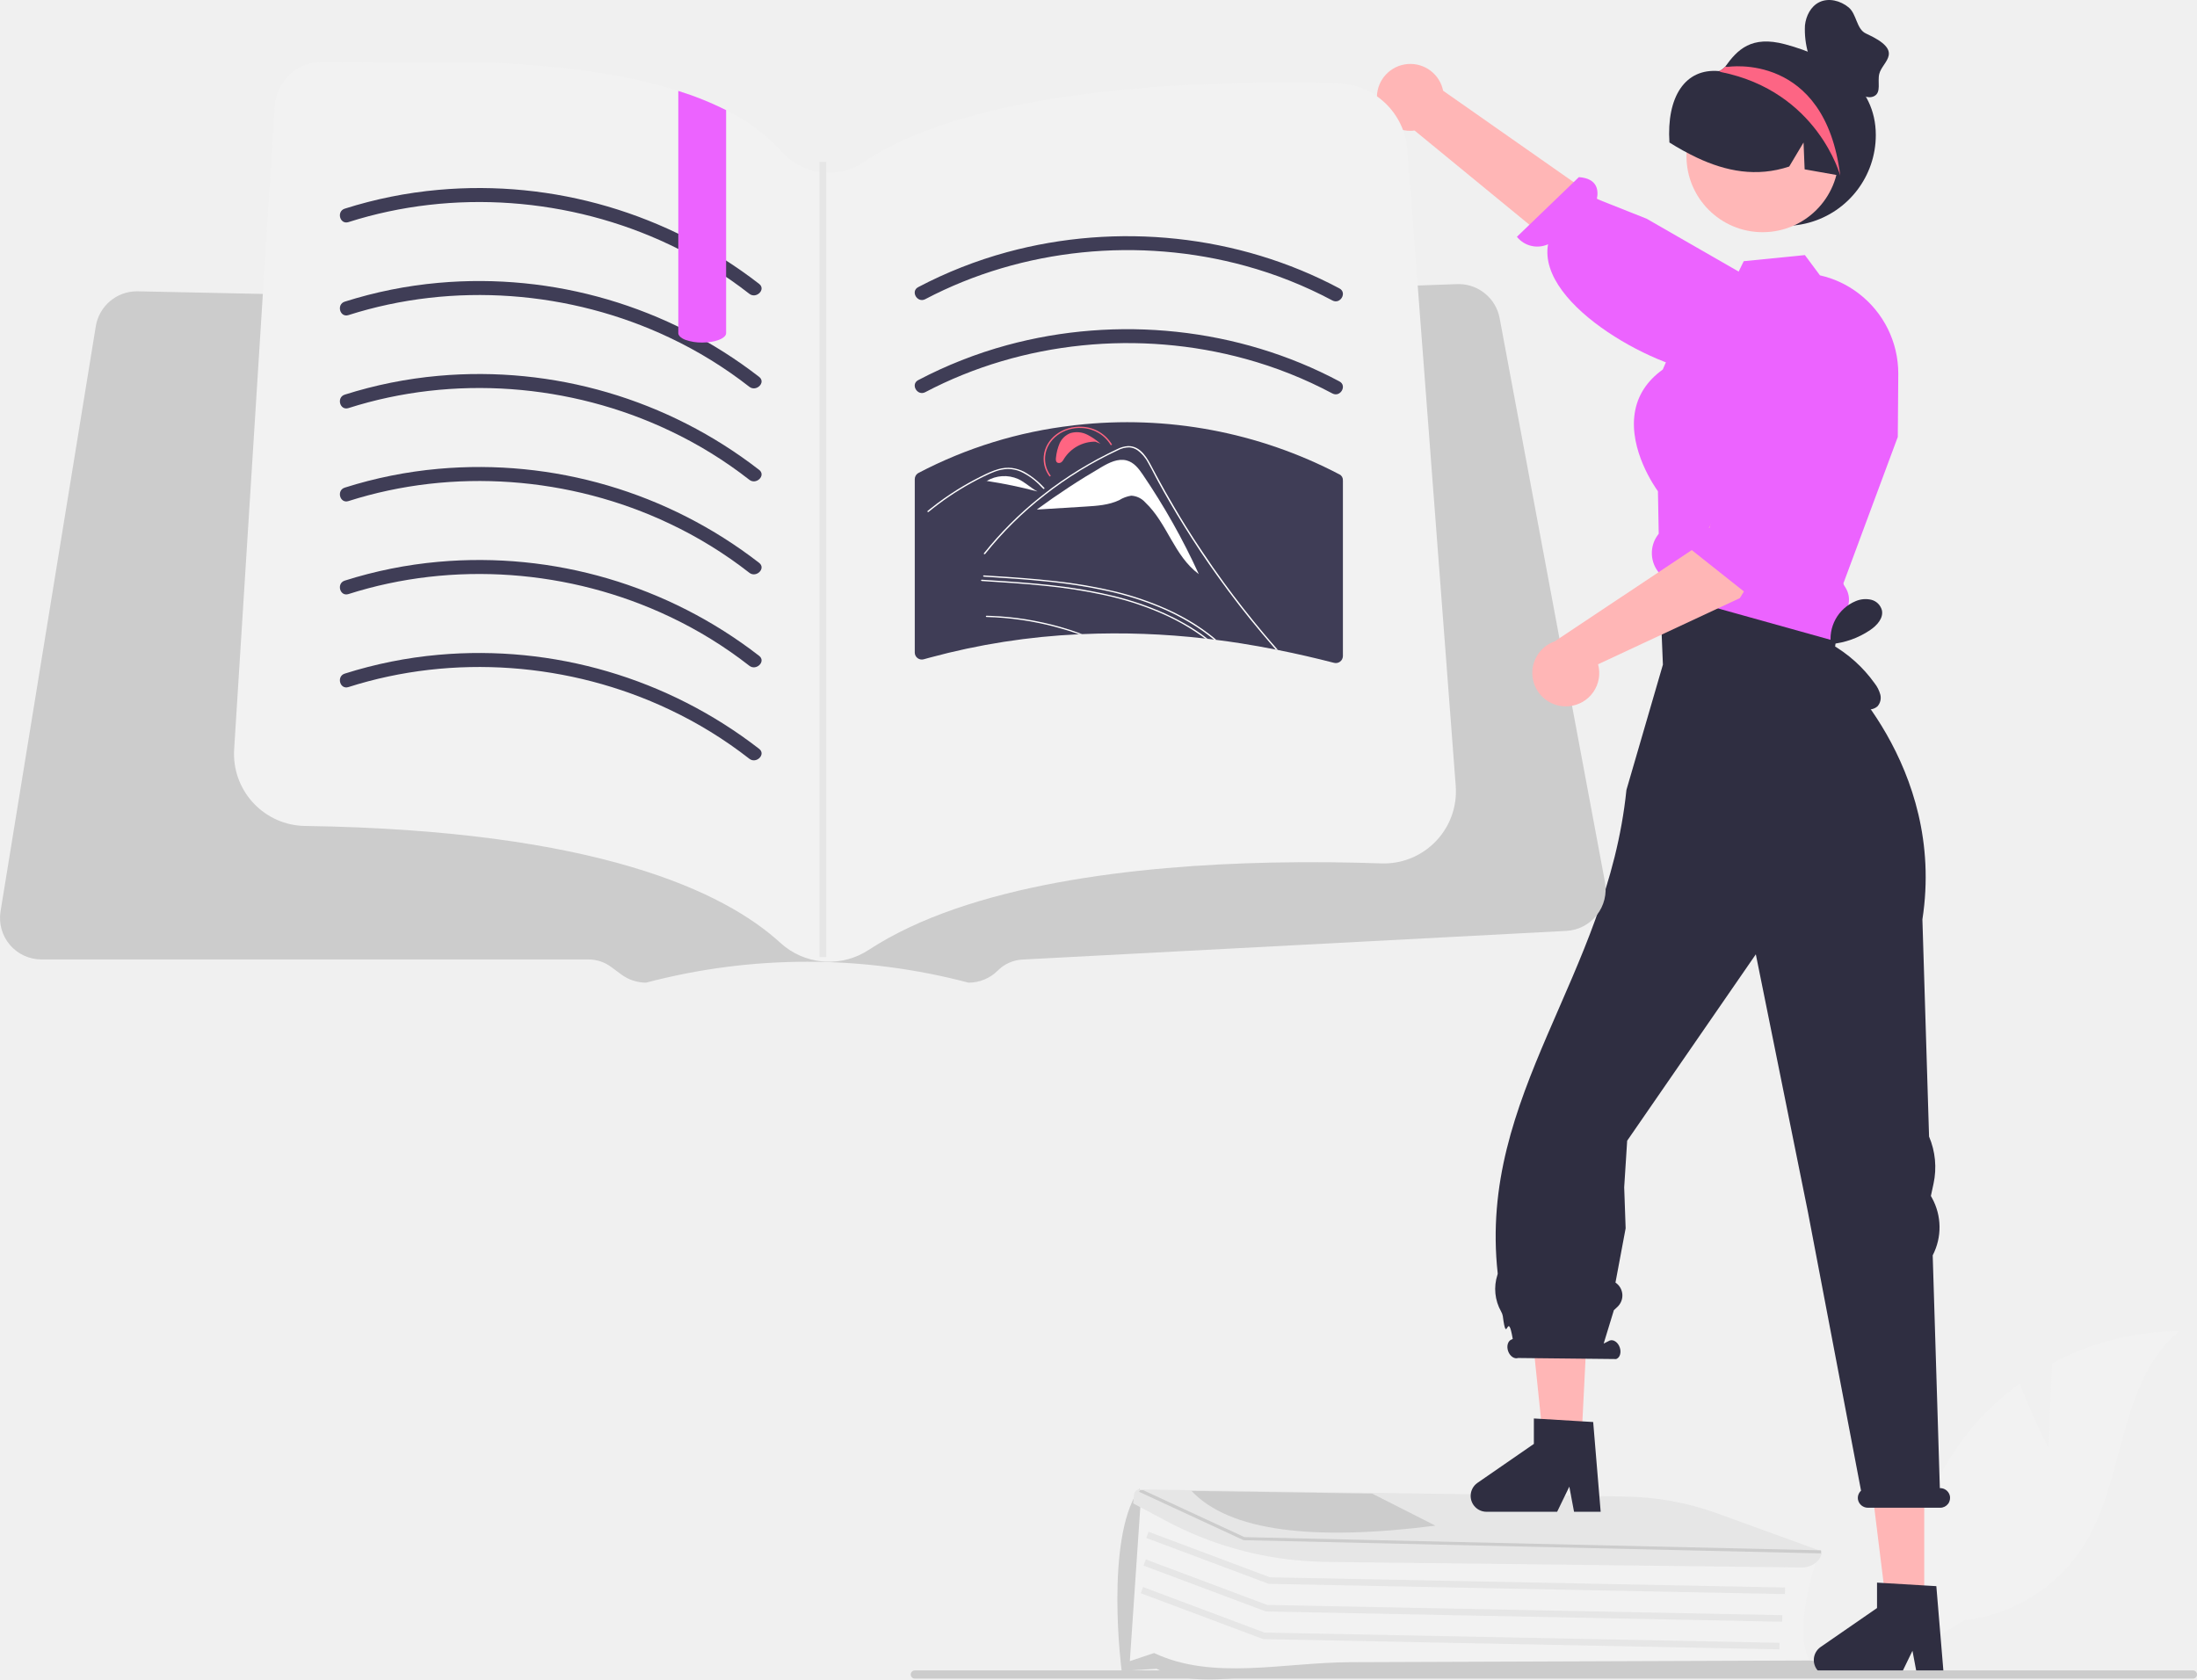
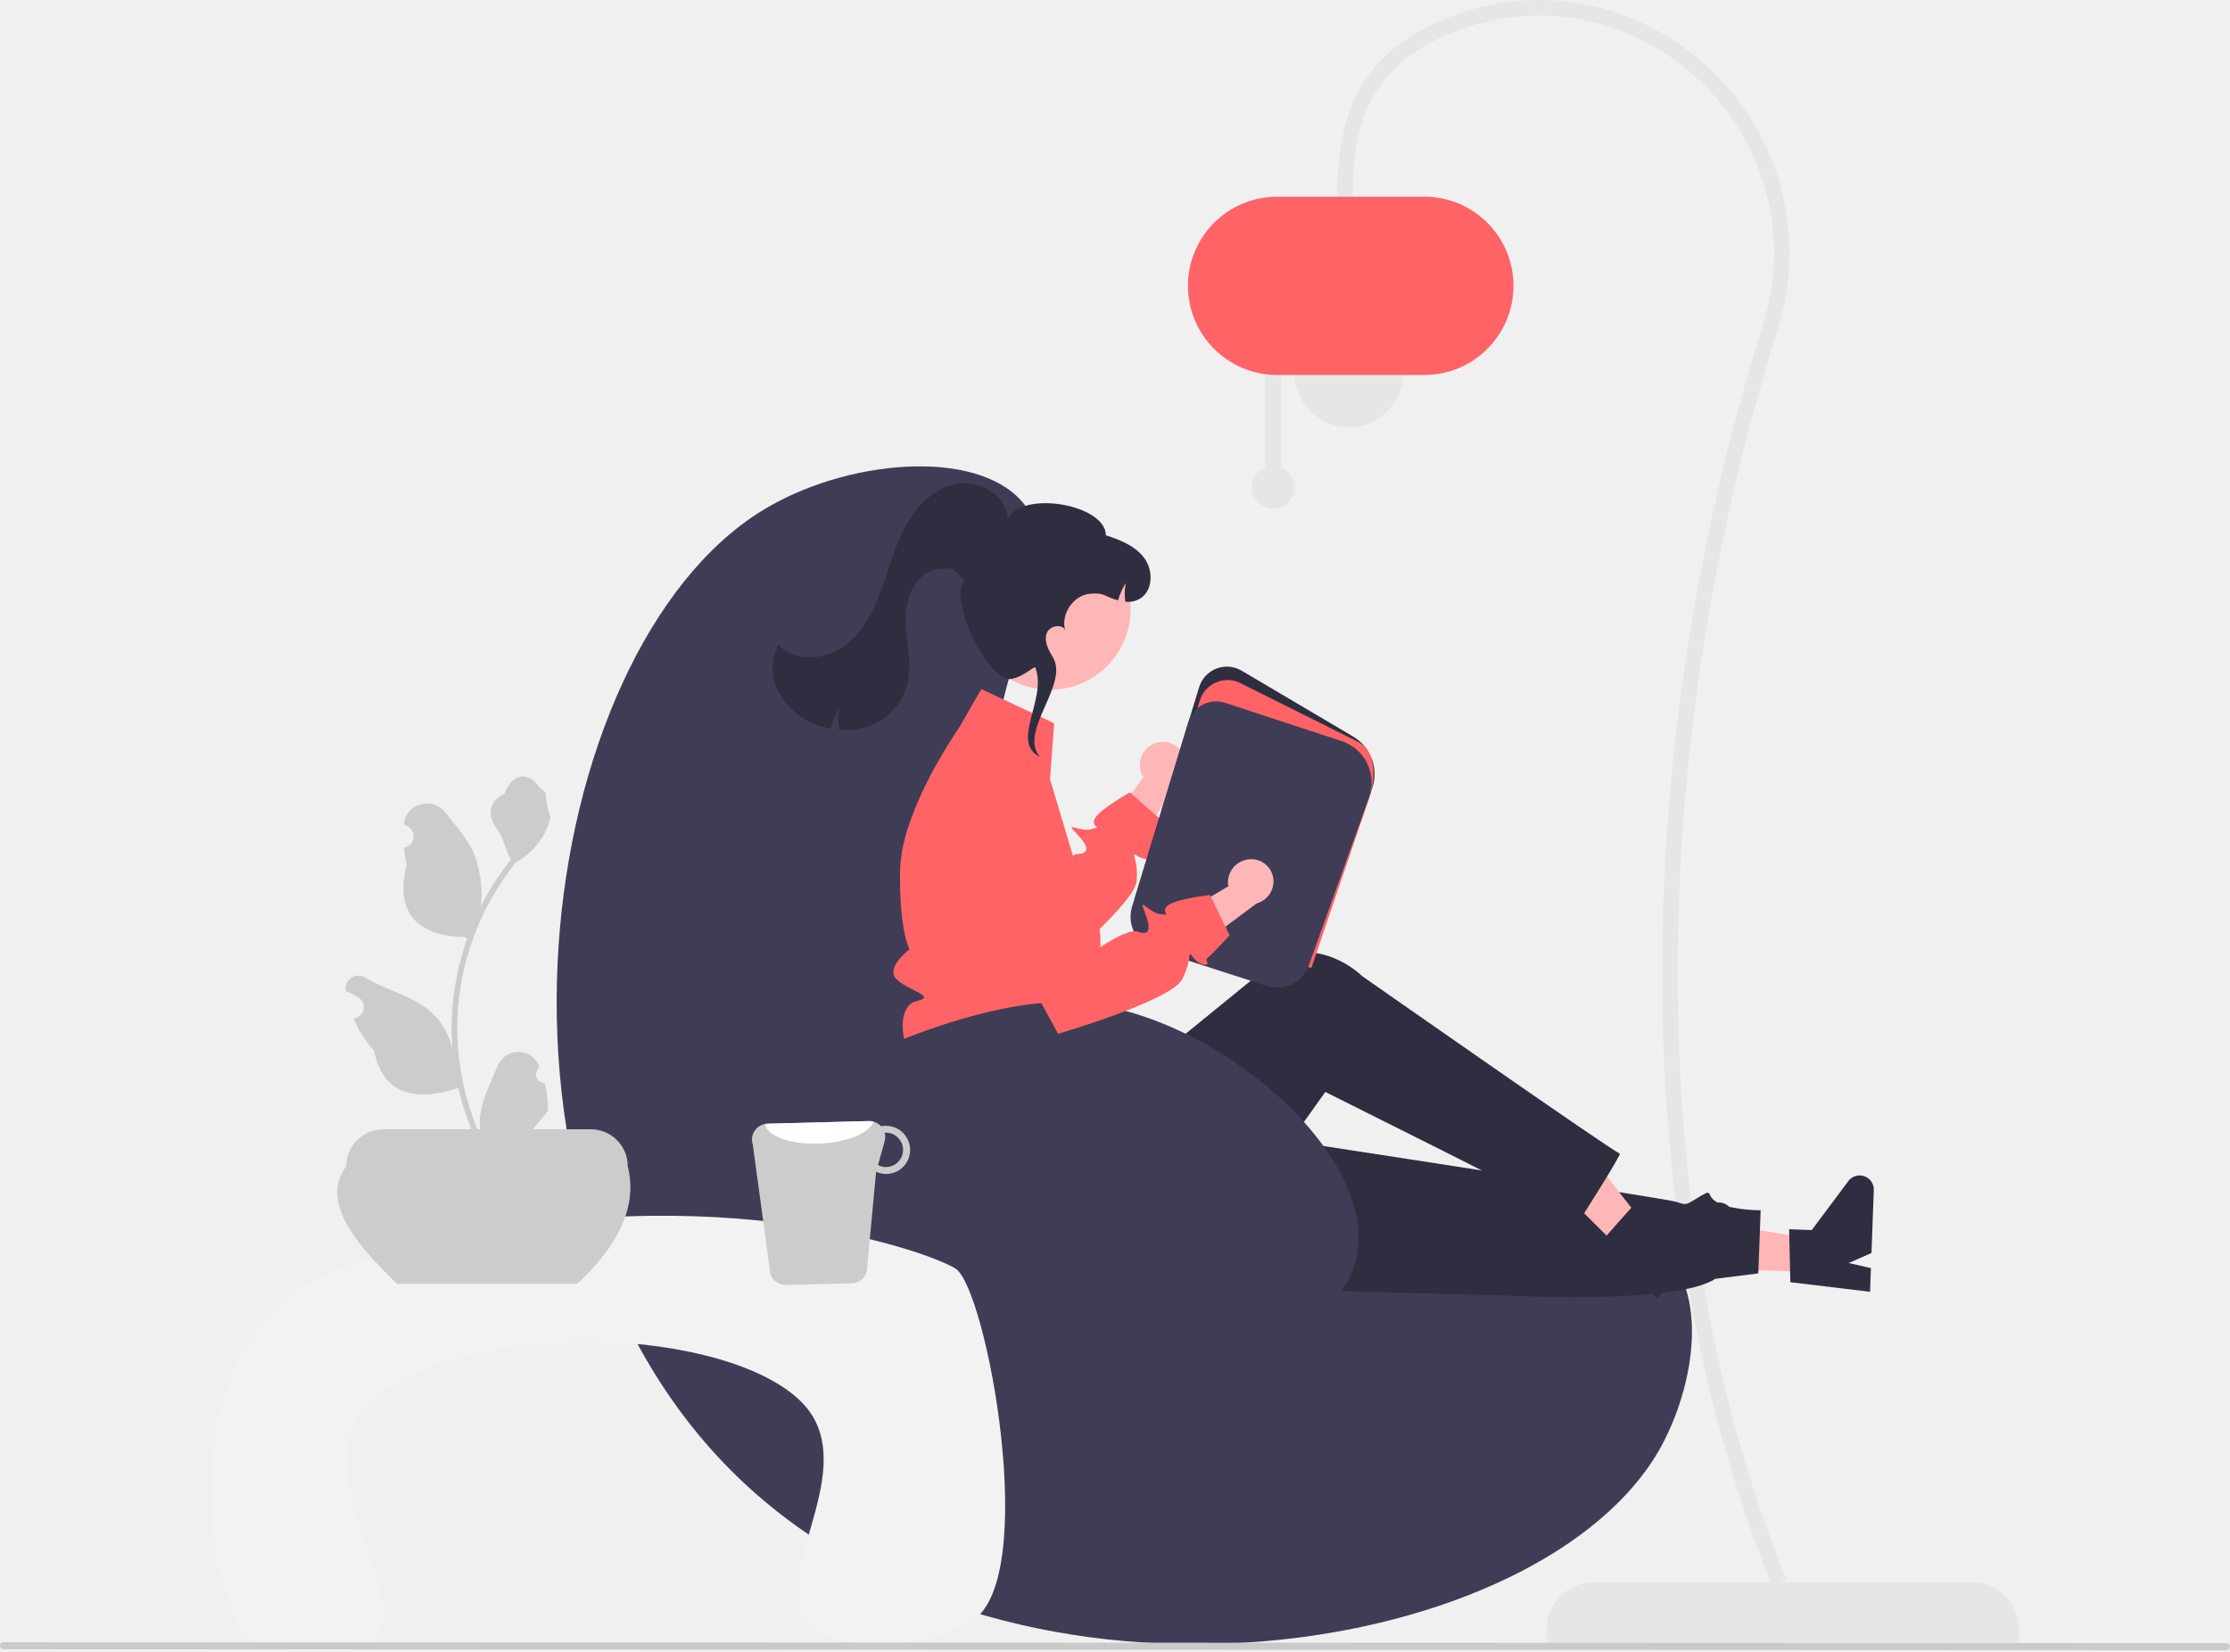
- <svg xmlns="http://www.w3.org/2000/svg" data-name="Layer 1" width="669.175" height="511.628" viewBox="0 0 669.175 511.628">
-   <path d="M889.314,635.23l1.144-25.719a83.066,83.066,0,0,1,38.745-9.808c-18.608,15.214-16.283,44.541-28.899,65a49.964,49.964,0,0,1-36.639,23.089l-15.572,9.534a83.724,83.724,0,0,1,17.647-67.845,80.874,80.874,0,0,1,14.863-13.81C884.332,625.505,889.314,635.23,889.314,635.23Z" transform="translate(-265.4125 -194.1858)" fill="#f2f2f2" />
-   <path d="M653.173,703.729c-7.931-.564-10,1-22,0h-22l2.862-52.648,34.634,13.878,172.114,4.225-.101.292c-.078.225-7.719,22.577-1.746,31.042l.248.35-.483.005L658.813,702.32C657.089,702.336,654.883,703.85,653.173,703.729Z" transform="translate(-265.4125 -194.1858)" fill="#f2f2f2" />
-   <path d="M662.101,704.417c-15.322-1.09-31.187,4.866-44.428-1.858l-10.585.641-.03-.089c-.082-.244-5.082-39.586,5.026-54.839l.445-.672.348,3.613-3.332,49.008,7.386-2.465c17.937,8.443,39.27,2.867,59.8,2.789l139.714-.516c2.927-.01,5.365,1.99,5.443,4.459l.008.241L670.54,704.717Q666.306,704.717,662.101,704.417Z" transform="translate(-265.4125 -194.1858)" fill="#ccc" />
-   <polygon points="543.667 485.616 386.44 482.491 386.279 482.431 349.132 468.509 349.834 466.636 386.821 480.499 543.707 483.616 543.667 485.616" fill="#e6e6e6" />
-   <polygon points="542.828 494.035 385.601 490.91 385.441 490.85 348.293 476.928 348.995 475.055 385.983 488.918 542.868 492.035 542.828 494.035" fill="#e6e6e6" />
-   <polygon points="541.989 502.455 384.762 499.329 384.602 499.269 347.454 485.346 348.156 483.473 385.144 497.337 542.029 500.455 541.989 502.455" fill="#e6e6e6" />
-   <path d="M663.187,669.727a105.217,105.217,0,0,1-41.733-11.775l-10.898-5.78.285-2.857a1.729,1.729,0,0,1,1.838-1.402l.962.012L760.269,650.082a85.935,85.935,0,0,1,28.133,5.106l31.948,11.599-.017.169c-.268,2.692-2.983,4.772-6.18,4.735l-144.434-1.693Q666.441,669.96,663.187,669.727Z" transform="translate(-265.4125 -194.1858)" fill="#e6e6e6" />
-   <polygon points="554.63 473.22 554.597 473.218 378.763 469.189 378.641 469.133 346.939 454.452 347.261 453.961 348.224 453.973 379.057 468.259 553.261 472.247 554.657 472.28 554.63 473.22" fill="#ccc" />
-   <path d="M683.347,649.186l-2.232-.032-50.392-.745-2.388-.033c11.514,12.258,36.972,15.325,74.288,10.576Z" transform="translate(-265.4125 -194.1858)" fill="#ccc" />
-   <polygon points="559.613 161.814 562.687 168.965 557.663 194.36 506.408 187.234 506.817 156.267 507.846 149.485 559.613 161.814" fill="#ffb6b6" />
-   <polygon points="586.094 490.943 574.786 490.943 569.404 447.327 586.094 447.327 586.094 490.943" fill="#ffb6b6" />
-   <path d="M817.871,699.891a4.835,4.835,0,0,0,4.831,4.831h21.513l3.708-7.655,1.44,7.655h8.109l-2.279-27.342-3.686-.215-12.384-.737-1.996-.125v7.746L819.957,695.91A4.838,4.838,0,0,0,817.871,699.891Z" transform="translate(-265.4125 -194.1858)" fill="#2f2e41" />
-   <polygon points="481.576 440.943 470.268 440.943 463.616 376.73 484.863 375.461 481.576 440.943" fill="#ffb6b6" />
-   <path d="M713.352,649.891a4.835,4.835,0,0,0,4.831,4.831h21.513l3.708-7.655,1.44,7.655h8.108l-2.279-27.342-3.289-.193-12.599-.76-2.177-.125v7.746L715.438,645.91A4.838,4.838,0,0,0,713.352,649.891Z" transform="translate(-265.4125 -194.1858)" fill="#2f2e41" />
-   <path d="M856.306,647.516h-.044l-2.175-70.919a18.544,18.544,0,0,0-.243-17.524l-.311-.564.807-3.742a23.836,23.836,0,0,0-1.362-14.346l-2.029-66.154c7.248-46.974-27.294-77.609-27.294-77.609l3.175-24.62-55.87,1.27.95,23.351-11.109,38.168c-5.846,56.96-45.194,92.762-39.213,147.231a1.04,1.04,0,0,1-.068.46,13.906,13.906,0,0,0,1.123,11.222,4.244,4.244,0,0,1,.506,1.392c1.232,9.549,1.393-2.53,3.025,6.935l-.318.161c-1.144.395-1.635,1.98-1.096,3.54s1.902,2.505,3.046,2.11l29.867.319c1.144-.395,1.635-1.98,1.096-3.54-.538-1.56-1.902-2.505-3.046-2.11l-1.858.94,3.109-10.171,1.09-1.017a4.737,4.737,0,0,0-.602-7.402l0,0,3.097-16.528-.44-12.5.906-14.181L800.212,484.904l15.855,78.438L832.263,648.306a2.968,2.968,0,0,0-.929,2.753,3.077,3.077,0,0,0,3.066,2.435h21.986a2.995,2.995,0,0,0,2.884-3.791A3.031,3.031,0,0,0,856.306,647.516Z" transform="translate(-265.4125 -194.1858)" fill="#2f2e41" />
-   <path d="M836.755,235.326a27.662,27.662,0,1,1-47.578-19.186l.133-.133c.221-.232.443-.465.675-.686a.011.011,0,0,0,.011-.011,5.805,5.805,0,0,0,.874-.786c3.734-5.218,7.968-9.593,18.223-6.86C823.858,211.6,836.755,220.046,836.755,235.326Z" transform="translate(-265.4125 -194.1858)" fill="#2f2e41" />
-   <path d="M684.804,223.484a10.132,10.132,0,0,0,11.479,10.47l71.338,58.547L778.517,273.349,704.968,221.822a10.187,10.187,0,0,0-20.164,1.662Z" transform="translate(-265.4125 -194.1858)" fill="#ffb6b6" />
-   <path d="M797.743,309.767s-.022-2.109-11.362-2.027c-14.077.101-52.846-20.109-49.454-39.142a7.96,7.96,0,0,1-9.489-2.276l18.874-18.172c5.923.4,5.983,4.363,5.476,6.639l15.168,6.027,39.506,22.697-6.976,22.799Z" transform="translate(-265.4125 -194.1858)" fill="#ec63ff" />
-   <circle cx="536.866" cy="47.54" r="23.195" fill="#ffb7b7" />
-   <path d="M770.399,357.098a9.312,9.312,0,0,0,.454,11.726c.011.68.113,1.338,1.077,3.776a4.268,4.268,0,0,0,.442.669,1.66,1.66,0,0,0,.102.147,7.711,7.711,0,0,0,4.026,2.71l42.459,11.851,5.614,1.565.987.272.544-7.666a6.864,6.864,0,0,0,1.508-8.812l-.782-1.293,4.559-12.259.442-1.213,11.624-31.289.011-2.087.023-2.155.113-15.038a30.676,30.676,0,0,0-12.134-24.473,30.148,30.148,0,0,0-11.624-5.443l-.091-.011-4.593-6.181-18.633,1.86-1.542,3.164-1.871,3.811-13.507,8.04-4.616,10.728-3.119,7.258c-4.831,3.47-7.712,7.927-8.54,13.235-1.769,11.273,6.124,22.557,7.065,23.849l.238,12.94Z" transform="translate(-265.4125 -194.1858)" fill="#ec63ff" />
-   <path d="M826.553,247.807c-.21-.033-.42-.078-.631-.111-3.618-.642-7.236-1.272-10.843-1.925l-.332-8.177-4.37,7.325c-9.969,3.308-19.297,1.438-28.071-2.689a79.25,79.25,0,0,1-8.409-4.636c-.891-13.829,4.7-22.682,15.103-21.753.38.034.653-.354.985-.52a.011.011,0,0,0,.011-.011c.564-.266,1.14-.52,1.715-.752a25.551,25.551,0,0,1,26.821,5.2C825.613,226.519,828.8,237.683,826.553,247.807Z" transform="translate(-265.4125 -194.1858)" fill="#2f2e41" />
-   <path d="M825.923,247.696s-6.871-25.648-36.325-31.567c-.033-.011-.144-.055-.288-.122-.088-.055-.199-.111-.31-.166.332-.188.653-.354.985-.52a.011.011,0,0,0,.011-.011c.288-.266.575-.531.874-.786l.841.033S821.264,209.877,825.923,247.696Z" transform="translate(-265.4125 -194.1858)" fill="#fd6584" />
-   <path d="M837.254,409.374a3.913,3.913,0,0,1-4.016.65,9.314,9.314,0,0,1-3.432-2.51,32.359,32.359,0,0,1-7.918-14.271l1.273-2.264A12.428,12.428,0,0,1,830.646,377.304a7.663,7.663,0,0,1,4.722-.411,4.476,4.476,0,0,1,3.254,3.223c.49,2.421-1.527,4.608-3.57,5.998a25.399,25.399,0,0,1-11.956,4.278,41.192,41.192,0,0,1,13.269,11.908,9.757,9.757,0,0,1,1.756,3.446A3.923,3.923,0,0,1,837.254,409.374Z" transform="translate(-265.4125 -194.1858)" fill="#2f2e41" />
-   <path id="be339808-9edc-488a-82d9-9b8c80f783b0-154" data-name="f02c4e45-f306-4b42-b3ad-5ddd3016d7d2" d="M544.06,705.545h389.281a1.247,1.247,0,0,0,0-2.494H544.059a1.247,1.247,0,1,0,0,2.494h0Z" transform="translate(-265.4125 -194.1858)" fill="#ccc" />
-   <path d="M647.444,384.955v.651c-1.402-1.643-2.833-3.272-4.249-4.901q-.892-1.02-1.785-2.04-3.782-4.292-7.606-8.555c-2.564-2.833-5.128-5.666-7.72-8.484-.623-.68-1.246-1.36-1.884-2.04a14.662,14.662,0,0,0-1.657-1.587,6.15,6.15,0,0,0-2.025-1.119,5.078,5.078,0,0,0-2.606-.028c-.978.227-1.912.581-2.861.878-.978.326-1.941.637-2.918.949-1.955.637-3.895,1.275-5.85,1.912a.194.194,0,0,1-.252-.107l-.003-.007a.197.197,0,0,1,.142-.269c.482-.156.977-.312,1.473-.468,1.969-.651,3.923-1.289,5.892-1.926.977-.326,1.954-.637,2.932-.949a8.762,8.762,0,0,1,2.833-.567,6.409,6.409,0,0,1,4.164,1.955c.609.567,1.162,1.161,1.714,1.771q.977,1.062,1.955,2.125,3.93,4.292,7.804,8.612,3.888,4.334,7.706,8.683.276.319.552.637C644.626,381.697,646.028,383.326,647.444,384.955Z" transform="translate(-265.4125 -194.1858)" fill="#fff" />
-   <path d="M622.324,360.61a4.788,4.788,0,0,0-2.063-1.533l-.805.028a85.054,85.054,0,0,0,24.329,24.758Q633.054,372.237,622.324,360.61Z" transform="translate(-265.4125 -194.1858)" fill="#fff" />
-   <path d="M754.254,462.841,722.166,291.031a12.726,12.726,0,0,0-12.086-10.298q-.389-.009-.778,0l-21.859.784-2.353.086-10.909.392-2.353.081-7.017.254L523.314,287.41c-.213.012-.432.012-.646.006l-31.707-.663-11.734-.242-.375-.006-8.661-.185-75.465-1.568-20.008-.421-9.866-.202-2.364-.052-11.249-.231-2.358-.052-11.509-.236-2.358-.052-12.645-.265-1.984-.04-11.278-.236-1.782-.035h-.259a12.692,12.692,0,0,0-12.466,10.598L265.579,471.812a12.624,12.624,0,0,0,12.46,14.657H444.7a11.549,11.549,0,0,1,6.815,2.249l3.16,2.341a12.739,12.739,0,0,0,7.513,2.479,192.439,192.439,0,0,1,98.218,0,12.548,12.548,0,0,0,8.932-3.702,11.457,11.457,0,0,1,7.496-3.338l165.669-8.73a12.625,12.625,0,0,0,11.751-14.928Z" transform="translate(-265.4125 -194.1858)" fill="#ccc" />
-   <path d="M708.853,436.049a21.976,21.976,0,0,1-22.75,21.16c-9.62-.34-21.1-.51-33.56-.25-40.69.87-91.81,6.47-122.56,26.61a21.966,21.966,0,0,1-13.05,3.58c-.34-.02-.67-.04-1.01-.07a21.928,21.928,0,0,1-12.84-5.69c-16.94-15.5-55.79-34.27-144.72-35.59-.37,0-.73-.02-1.09-.04a21.964,21.964,0,0,1-20.54-23.32l8.74-138.71,1.31-20.79,2.3-36.37a14.443,14.443,0,0,1,14.4-13.53h.09l52.98.31q33.48,1.515,55.46,8.53a95.875,95.875,0,0,1,14.56,5.86,55.975,55.975,0,0,1,16.94,12.65,19.119,19.119,0,0,0,11.5,6.21,18.276,18.276,0,0,0,2.08.19,19.057,19.057,0,0,0,11.53-3.3c34.61-23.19,105.14-24.95,144.09-23.95a21.931,21.931,0,0,1,21.36,20.31l1.58,20.69,1.57,20.63,9.06,119.23,2.52,33.17A22.806,22.806,0,0,1,708.853,436.049Z" transform="translate(-265.4125 -194.1858)" fill="#f2f2f2" />
-   <path d="M371.544,261.848c31.927-10.186,67.546-7.489,97.793,6.861a128.768,128.768,0,0,1,24.302,14.968c2.127,1.67,5.155-1.317,3.005-3.005a139.187,139.187,0,0,0-97.705-28.652,133.697,133.697,0,0,0-28.523,5.73c-2.595.828-1.486,4.932,1.13,4.097Z" transform="translate(-265.4125 -194.1858)" fill="#3f3d56" />
-   <path d="M547.228,285.325c29.684-15.602,65.229-19.005,97.504-10.148a128.521,128.521,0,0,1,26.512,10.541c2.412,1.287,4.561-2.38,2.145-3.669-30.76-16.413-67.684-20.192-101.274-11.042a133.658,133.658,0,0,0-27.031,10.649C542.661,282.929,544.807,286.598,547.228,285.325Z" transform="translate(-265.4125 -194.1858)" fill="#3f3d56" />
-   <path d="M547.228,313.654c29.684-15.602,65.229-19.005,97.504-10.148a128.519,128.519,0,0,1,26.512,10.541c2.412,1.287,4.561-2.38,2.145-3.669-30.76-16.413-67.684-20.192-101.274-11.042a133.658,133.658,0,0,0-27.031,10.649c-2.422,1.273-.276,4.942,2.145,3.669Z" transform="translate(-265.4125 -194.1858)" fill="#3f3d56" />
-   <path d="M674.428,340.462a1.821,1.821,0,0,0-1.047-1.761,139.35,139.35,0,0,0-80.222-15.026c-.173.014-.333.042-.52.055h-.007a4.253,4.253,0,0,0-.506.076,134.222,134.222,0,0,0-47.042,14.499,2.144,2.144,0,0,0-1.047,1.845v52.846a2.144,2.144,0,0,0,2.69,2.039c.652-.187,1.304-.367,1.969-.541a210.619,210.619,0,0,1,45.35-7.094c.326-.014.652-.028.992-.042a237.569,237.569,0,0,1,37.41,1.345,7.801,7.801,0,0,1,.777.083c.638.069,1.29.146,1.928.229.257.028.499.055.735.097,2.482.312,4.944.666,7.413,1.047q5.346.853,10.693,1.9c.222.042.451.097.68.139,5.721,1.137,11.414,2.455,17.079,3.911a2.153,2.153,0,0,0,2.69-2.053V340.545A.176.176,0,0,0,674.428,340.462Z" transform="translate(-265.4125 -194.1858)" fill="#3f3d56" />
-   <path d="M596.49,326.556a6.988,6.988,0,0,0-5.007-.44,5.934,5.934,0,0,0-3.335,3.136,15.083,15.083,0,0,0-1.098,4.314c-.088.584-.094,1.321.493,1.593a1.243,1.243,0,0,0,1.261-.25,3.729,3.729,0,0,0,.738-1.03,11.215,11.215,0,0,1,9.474-5.151l1.569.625A18.581,18.581,0,0,0,596.49,326.556Z" transform="translate(-265.4125 -194.1858)" fill="#ff6582" />
-   <path d="M613.469,338.736c-1.217-1.792-2.66-3.706-4.919-4.291-2.616-.678-5.304.669-7.584,1.997a221.538,221.538,0,0,0-19.666,12.898l.007.07,14.675-.901c3.534-.217,7.19-.464,10.313-1.952a9.726,9.726,0,0,1,3.684-1.372,6.156,6.156,0,0,1,4.267,2.056c6.763,6.411,8.721,16.214,16.308,21.846A206.083,206.083,0,0,0,613.469,338.736Z" transform="translate(-265.4125 -194.1858)" fill="#fff" />
-   <path d="M595.04,387.357c-.34.014-.666.028-.991.043-2.365-.85-4.787-1.601-7.238-2.252-1.587-.425-3.201-.807-4.816-1.133-1.827-.396-3.668-.708-5.51-.977a88.116,88.116,0,0,0-10.581-.892.192.192,0,1,1,0-.382c.453,0,.906.014,1.346.043a88.236,88.236,0,0,1,10.595,1.034c1.827.297,3.654.651,5.468,1.048,1.643.368,3.286.779,4.901,1.232Q591.676,386.097,595.04,387.357Z" transform="translate(-265.4125 -194.1858)" fill="#fff" />
-   <path d="M635.89,389.114c-.241-.043-.482-.071-.737-.099-.977-.807-1.969-1.572-3.003-2.323-1.289-.935-2.62-1.813-3.98-2.634a70.673,70.673,0,0,0-9.405-4.787A93.783,93.783,0,0,0,602.873,374.255a158.136,158.136,0,0,0-18.795-2.946c-6.317-.652-12.663-1.048-19.008-1.445-.269-.014-.283-.411,0-.397.793.057,1.587.099,2.394.156,6.416.397,12.833.85,19.207,1.572a146.424,146.424,0,0,1,18.767,3.258,91.279,91.279,0,0,1,15.382,5.283,69.943,69.943,0,0,1,8.272,4.405c1.685,1.062,3.315,2.196,4.872,3.399C634.615,388.051,635.266,388.561,635.89,389.114Z" transform="translate(-265.4125 -194.1858)" fill="#fff" />
-   <path d="M633.227,388.788a7.698,7.698,0,0,0-.779-.085c-.297-.241-.609-.467-.921-.694a64.772,64.772,0,0,0-6.813-4.263,72.163,72.163,0,0,0-6.587-3.159,92.525,92.525,0,0,0-15.892-5.014,158.11,158.11,0,0,0-18.796-2.946c-6.317-.652-12.663-1.048-19.008-1.445-.269-.028-.269-.411,0-.397.807.057,1.6.099,2.394.156,6.416.396,12.833.85,19.207,1.572a146.393,146.393,0,0,1,18.767,3.258,90.804,90.804,0,0,1,15.382,5.283c1.87.85,3.697,1.771,5.482,2.776A57.987,57.987,0,0,1,633.227,388.788Z" transform="translate(-265.4125 -194.1858)" fill="#fff" />
-   <path d="M654.671,392.201c-.227-.043-.453-.099-.68-.142-.255-.269-.496-.552-.737-.836q-1.827-2.103-3.612-4.249c-4.688-5.581-9.136-11.331-13.328-17.195q-5.397-7.521-10.241-15.34c-1.544-2.465-3.031-4.957-4.49-7.479q-1.7-2.932-3.315-5.878c-.312-.567-.609-1.133-.906-1.7-.694-1.332-1.388-2.677-2.125-3.994a11.287,11.287,0,0,0-3.428-4.079,5.016,5.016,0,0,0-2.436-.836,7.366,7.366,0,0,0-3.513.906,114.451,114.451,0,0,0-22.28,13.668,107.685,107.685,0,0,0-18.102,17.889c-.17.198-.538.014-.382-.198.637-.793,1.289-1.586,1.94-2.365a108.582,108.582,0,0,1,17.125-16.274c.014-.014.043-.028.057-.042.552-.439,1.105-.864,1.671-1.275a115.917,115.917,0,0,1,10.935-7.139q2.889-1.679,5.906-3.187c.496-.255,1.006-.51,1.515-.751.51-.255,1.02-.496,1.53-.737a8.338,8.338,0,0,1,3.244-.892c3.938-.057,5.963,3.909,7.365,6.586.439.836.893,1.671,1.332,2.507,1.7,3.159,3.47,6.303,5.312,9.405,1.119,1.926,2.28,3.839,3.456,5.737,1.685,2.705,3.413,5.382,5.212,8.045a.014.014,0,0,0,.014.014h.001c2.082,3.144,4.249,6.232,6.487,9.306q5.758,7.882,12.068,15.411Q652.434,389.68,654.671,392.201Z" transform="translate(-265.4125 -194.1858)" fill="#fff" />
-   <path d="M604.138,329.646l-.392.171a10.691,10.691,0,0,0-8.636-5.229c-5.799-.412-10.893,3.453-11.356,8.614a8.531,8.531,0,0,0,1.724,5.938l-.364.215a8.884,8.884,0,0,1-1.796-6.184c.482-5.375,5.787-9.399,11.826-8.97A11.133,11.133,0,0,1,604.138,329.646Z" transform="translate(-265.4125 -194.1858)" fill="#ff6582" />
-   <path d="M575.484,340.089a10.459,10.459,0,0,0-9.525.606,150.154,150.154,0,0,1,15.456,3.211C579.307,342.806,577.658,341.083,575.484,340.089Z" transform="translate(-265.4125 -194.1858)" fill="#fff" />
-   <path d="M565.93,340.69l-.573.415c.194-.145.395-.281.602-.41Z" transform="translate(-265.4125 -194.1858)" fill="#fff" />
-   <path d="M583.189,343.095c-.228-.227-.455-.453-.685-.68a19.891,19.891,0,0,0-6.249-4.572,10,10,0,0,0-3.798-.784,11.985,11.985,0,0,0-3.943.766c-.594.211-1.174.451-1.746.706-.653.293-1.295.605-1.934.92q-1.799.886-3.551,1.85-3.486,1.918-6.754,4.128-1.694,1.146-3.318,2.368-1.51,1.135-2.96,2.33c-.207.17-.515-.105-.309-.275.255-.211.512-.421.77-.628q1.091-.878,2.218-1.723,2.054-1.543,4.214-2.966,3.359-2.215,6.95-4.129,1.794-.956,3.638-1.832c.371-.176.747-.348,1.126-.512a19.283,19.283,0,0,1,2.678-.97,10.644,10.644,0,0,1,4.044-.354,11.419,11.419,0,0,1,3.731,1.149,24.482,24.482,0,0,1,6.186,4.932C583.684,343.006,583.377,343.282,583.189,343.095Z" transform="translate(-265.4125 -194.1858)" fill="#fff" />
-   <path d="M371.544,290.177c31.927-10.186,67.546-7.489,97.793,6.861a128.767,128.767,0,0,1,24.302,14.968c2.127,1.67,5.155-1.317,3.005-3.005a139.187,139.187,0,0,0-97.705-28.652,133.697,133.697,0,0,0-28.523,5.73c-2.595.828-1.486,4.932,1.13,4.097Z" transform="translate(-265.4125 -194.1858)" fill="#3f3d56" />
-   <path d="M371.544,318.505c31.927-10.186,67.546-7.49,97.793,6.861a128.767,128.767,0,0,1,24.302,14.968c2.127,1.67,5.155-1.317,3.005-3.005a139.187,139.187,0,0,0-97.705-28.652,133.698,133.698,0,0,0-28.523,5.73c-2.595.828-1.486,4.932,1.13,4.097Z" transform="translate(-265.4125 -194.1858)" fill="#3f3d56" />
-   <path d="M371.544,346.833c31.927-10.186,67.546-7.489,97.793,6.861a128.768,128.768,0,0,1,24.302,14.968c2.127,1.67,5.155-1.317,3.005-3.005a139.187,139.187,0,0,0-97.705-28.652,133.697,133.697,0,0,0-28.523,5.73c-2.595.828-1.486,4.932,1.13,4.097Z" transform="translate(-265.4125 -194.1858)" fill="#3f3d56" />
-   <path d="M371.544,375.161c31.927-10.186,67.546-7.489,97.793,6.861a128.767,128.767,0,0,1,24.302,14.968c2.127,1.67,5.155-1.317,3.005-3.005a139.187,139.187,0,0,0-97.705-28.652,133.697,133.697,0,0,0-28.523,5.73c-2.595.828-1.486,4.932,1.13,4.097Z" transform="translate(-265.4125 -194.1858)" fill="#3f3d56" />
-   <path d="M371.544,403.49c31.927-10.186,67.546-7.49,97.793,6.861a128.765,128.765,0,0,1,24.302,14.968c2.127,1.67,5.155-1.317,3.005-3.005a139.187,139.187,0,0,0-97.705-28.652,133.698,133.698,0,0,0-28.523,5.73c-2.595.828-1.486,4.932,1.13,4.097Z" transform="translate(-265.4125 -194.1858)" fill="#3f3d56" />
-   <path d="M486.573,227.739v67.93c0,1.35-2.36,2.48-5.54,2.79a.22.22,0,0,0-.08.01c-.53.04-1.09.07-1.66.07a14.57,14.57,0,0,1-5.15-.84c-.15-.06-.3-.13-.45-.19-.14-.08-.29-.15-.43-.23-.79-.47-1.25-1.02-1.25-1.61v-73.79A95.875,95.875,0,0,1,486.573,227.739Z" transform="translate(-265.4125 -194.1858)" fill="#ec63ff" />
-   <rect x="249.599" y="49.308" width="2.08" height="242.235" fill="#e6e6e6" />
-   <path d="M743.313,409.32a10.132,10.132,0,0,0,8.849-12.771L795.339,376.394l25.994-42.049-20.432-8.249-17.536,33.884L738.981,389.557a10.187,10.187,0,0,0,4.332,19.763Z" transform="translate(-265.4125 -194.1858)" fill="#ffb6b6" />
-   <path d="M837.369,294.063s5.088,1.661-.497,11.531c-4.471,7.902-26.252,53.418-35.142,62.355a7.96,7.96,0,0,1-.992,9.708L780.215,361.371c-.392-5.923,3.528-6.511,5.851-6.311l4.721-16.733L807.254,297.048l26.458-4.251Z" transform="translate(-265.4125 -194.1858)" fill="#ec63ff" />
-   <path d="M837.812,216.694c.97-3.923,8.01-6.82-4.049-12.297-2.926-1.329-2.805-5.907-5.281-7.957s-6.101-3.001-8.978-1.568c-2.569,1.28-4.017,4.175-4.326,7.029a25.892,25.892,0,0,0,.981,8.512l-.234.342q7.165,5.483,14.33,10.965c1.755,1.343,4.05,2.75,6.017,1.742C838.5,222.321,837.211,219.123,837.812,216.694Z" transform="translate(-265.4125 -194.1858)" fill="#2f2e41" />
+ <svg xmlns="http://www.w3.org/2000/svg" data-name="Layer 1" width="751.131" height="556.415" viewBox="0 0 751.131 556.415">
+   <path d="M745.319,704.743H904.585a0,0,0,0,1,0,0v4.887a16,16,0,0,1-16,16H761.319a16,16,0,0,1-16-16V704.743A0,0,0,0,1,745.319,704.743Z" transform="translate(1425.47 1258.58) rotate(-180)" fill="#e6e6e6" />
+   <path d="M821.225,705.718l4.843-1.951c-50.677-125.789-45.795-284.482-2.956-420.613a85.005,85.005,0,0,0-24.764-89.934c-24.865-22.189-59.145-27.594-89.467-14.108-29.931,13.314-34.056,36.505-34.056,59.583h5.222c0-24.635,5.265-43.383,30.957-54.812,28.419-12.639,60.555-7.569,83.867,13.234A79.839,79.839,0,0,1,818.131,281.586C774.798,419.289,770.202,579.072,821.225,705.718Z" transform="translate(-224.4343 -171.7927)" fill="#e6e6e6" />
+   <circle cx="454.307" cy="125.648" r="18.276" fill="#e6e6e6" />
+   <path d="M650.594,329.302V294.672h5.385v34.629a7.179,7.179,0,1,1-5.385,0Z" transform="translate(-224.4343 -171.7927)" fill="#e6e6e6" />
+   <path d="M624.565,268.068a30.06,30.06,0,0,1,30.025-30.025h49.607a30.025,30.025,0,1,1,0,60.051H654.59A30.06,30.06,0,0,1,624.565,268.068Z" transform="translate(-224.4343 -171.7927)" fill="#ff6366" />
+   <path d="M554.67,454.005c4.981-63.723,30.447-94.083,14.14-113.123-15.619-18.238-59.617-14.47-87.872,3.03-76.212,47.202-104.134,235.332-6.06,327.249C568.072,758.504,744.695,730.53,783.946,659.04c9.158-16.681,16.434-45.922,3.03-63.632-33.278-43.967-154.271,35.669-208.066-14.14C547.03,551.749,551.937,488.975,554.67,454.005Z" transform="translate(-224.4343 -171.7927)" fill="#3f3d56" />
+   <path d="M612.927,422.347a7.822,7.822,0,0,0-3.924,10.18,7.504,7.504,0,0,0,.597,1.087l-16.358,21.842,8.163,12.2,19.174-32.343a7.8,7.8,0,0,0,2.373-9.222,7.465,7.465,0,0,0-9.838-3.828Q613.02,422.303,612.927,422.347Z" transform="translate(-224.4343 -171.7927)" fill="#ffb6b6" />
+   <path d="M612.914,460.005c1.071.949-1.899,2.121-5.04.273-.899-.535-1.283-.758-1.384-.616-.253.353,1.222,2.959.828,8.747-.242,3.454-5.979,9.949-12.494,16.282-8.807,8.565-19.049,16.827-19.049,16.827l-3.596-2.879-37.704-30.23-6.363-8.807a62.681,62.681,0,0,1,2.616-10.232,111.546,111.546,0,0,1,5.676-13.474c1.172-2.374,2.374-4.636,3.525-6.717l20.201,22.261,16.928,18.645s4.929-7.939,8.747-10.1a3.636,3.636,0,0,1,1.616-.555c3.858-.182,4.091-2.283-.384-6.858-4.474-4.575,1.172-.303,5.151-1.535,3.98-1.232,0,0,.838-3.081.838-3.081,11.999-9.262,11.999-9.262l.465.414,8.434,7.444,2.414,2.131s-2.636,7.232-3.363,8.757C612.248,458.965,611.854,459.046,612.914,460.005Z" transform="translate(-224.4343 -171.7927)" fill="#ff6366" />
+   <polygon points="610.804 428.521 611.215 417.38 568.439 410.493 567.832 426.935 610.804 428.521" fill="#ffb6b6" />
+   <path d="M827.473,603.668l-.406-17.838,7.626.281,12.311-16.49a4.767,4.767,0,0,1,8.583,3.027l-.782,21.19-7.678,3.374,7.49,1.704-.295,7.989Z" transform="translate(-224.4343 -171.7927)" fill="#2f2e41" />
+   <path d="M594.489,604.651l135.488,3.435s58.508,3.379,72.236-5.551l14.476-1.828.785-21.264s-8.852.065-13.942-2.306-1.552-5.273-6.405-2.42-4.34,3.196-8.092,1.885S613.241,549.069,613.241,549.069Z" transform="translate(-224.4343 -171.7927)" fill="#2f2e41" />
+   <polygon points="548.592 423.631 556.471 415.744 529.796 381.601 518.168 393.243 548.592 423.631" fill="#ffb6b6" />
+   <path d="M765.053,588.562l11.835-13.353,5.399,5.393,20.241-3.716a4.767,4.767,0,0,1,4.234,8.057l-14.985,15.003-7.923-2.748,4.332,6.344-5.65,5.657Z" transform="translate(-224.4343 -171.7927)" fill="#2f2e41" />
+   <path d="M541.035,530.449l1.347,31.31c1.586,36.859,42.178,59.168,73.654,39.923q.87-.532,1.746-1.102s11.933-3.205,11.571-8.279,2.553-7.545,5.133-6.161,36.357-46.553,36.357-46.553,70.178,35.006,85.66,43.247c0,0,14.556-22.759,13.501-22.52s-86.819-59.788-86.819-59.788-13.972-14.14-31.304-4.804c-.361,1.371-.052,1.419-.052,1.419l-57.253,46.652-8.09-15.363Z" transform="translate(-224.4343 -171.7927)" fill="#2f2e41" />
+   <path d="M595.017,491.306a32.354,32.354,0,0,1-.616,4.303,25.39,25.39,0,0,1-1.98,5.939s0,2.111-4.04,9.181,1.01,4.04,4.04,9.292c3.03,5.242,0,2.828-3.363,6.202a7.722,7.722,0,0,0-1.909,7.606s-43.391.03-51.471-3-9.918-20.1-2.677-21.786c7.232-1.687-2.192-3.363-6.444-7.252-4.252-3.889,4.252-10.252,4.252-10.252s-3.505-6.05-3.212-26.362a40.029,40.029,0,0,1,.515-5.575,62.681,62.681,0,0,1,2.616-10.232,111.546,111.546,0,0,1,5.676-13.474c1.172-2.374,2.374-4.636,3.525-6.717.182-.323.353-.636.535-.949,2.192-3.879,4.192-7.05,5.515-9.08,1.02-1.576,1.636-2.464,1.636-2.464l7.353-12.787,24.544,11.504-1.394,18.817,4.232,14.191,1.949,6.535,1.505,5.04,2.323,7.807s-.636.03.121,1.071a34.484,34.484,0,0,1,6.575,15.827A32.227,32.227,0,0,1,595.017,491.306Z" transform="translate(-224.4343 -171.7927)" fill="#ff6366" />
+   <path d="M665.896,493.334l-.461-.149-58.744-18.917,21.647-71.017a9.768,9.768,0,0,1,14.312-5.562l37.54,22.179a14.715,14.715,0,0,1,6.319,17.788Z" transform="translate(-224.4343 -171.7927)" fill="#2f2e41" />
+   <path d="M666.134,497.849l-59.217-19.069,21.647-71.017A9.768,9.768,0,0,1,642.876,402.201l39.332,19.637c5.909,3.49,5.771,12.524,3.027,19.936Z" transform="translate(-224.4343 -171.7927)" fill="#ff6366" />
+   <path d="M660.206,502.989a11.291,11.291,0,0,1-9.05.9l-37.85-12.189A11.704,11.704,0,0,1,605.731,477.21l18.976-62.255a9.767,9.767,0,0,1,12.39-6.431l39.224,12.879a14.722,14.722,0,0,1,9.265,18.959l-20.289,56.565A11.304,11.304,0,0,1,660.206,502.989Z" transform="translate(-224.4343 -171.7927)" fill="#3f3d56" />
+   <circle cx="353.691" cy="205.214" r="27.11" fill="#ffb6b6" />
+   <path d="M486.452,404.525a23.511,23.511,0,0,0,11.546,10.793,27.033,27.033,0,0,0,6.222,1.969,24.326,24.326,0,0,1,2.879-6.816,20.083,20.083,0,0,0,0,7.199,23.9,23.9,0,0,0,9.663-1.199,20.726,20.726,0,0,0,13.034-13.204c2.16-7.186-.167-14.861-.35-22.362-.189-7.502,3.373-16.474,10.82-17.402,5.671-.708,4.97-.158,9.045,3.848-5.7,6.332,8.196,34.377,15.653,33.138,4.216-.701,7.318-4.048,8.152-3.932,4.27,10.456-8.574,25.286,1.613,30.154l-.756-1c-5.332-8.808,10.445-23.685,5.113-32.494-1.486-2.464-3.032-5.353-2.112-8.079.873-2.592,5.293-3.412,6.226-1.053-1.516-5.407,2.716-11.752,8.338-12.304,4.994-.493,4.706.931,9.467,2.229a24.293,24.293,0,0,1,2.608-5.835,19.918,19.918,0,0,0-.139,6.296,7.855,7.855,0,0,0,4.941-1.046c4.397-2.636,4.528-9.44,1.507-13.581-3.026-4.142-8.095-6.187-12.985-7.734-.045-10.342-27.872-15.292-32.99-5.678-.526-7.785-9.45-13.029-17.138-11.707s-13.752,7.487-17.45,14.357c-3.697,6.865-5.532,14.552-8.238,21.865s-6.575,14.604-13.056,18.943c-6.48,4.333-16.109,4.727-21.52-.89A17.168,17.168,0,0,0,486.452,404.525Z" transform="translate(-224.4343 -171.7927)" fill="#2f2e41" />
+   <path d="M514.269,528.498a9.788,9.788,0,0,1,1.815-1.149c10.377-5.164,42.645-18.57,67.877-18.02,48.548,1.058,110.332,54.637,95.953,90.617-10.941,27.378-65.336,42.954-105.043,30.496C519.245,612.989,497.288,542.036,514.269,528.498Z" transform="translate(-224.4343 -171.7927)" fill="#3f3d56" />
+   <path d="M312.726,725.733c-15.864-2.993-29.906-74.46,1.305-109.658,10.693-12.059,24.032-17.308,41.775-22.193,102.121-28.115,180.011-1.32,190.478,5.222,10.444,6.527,28.752,104.875,5.34,118.796-13.173,7.833-39.282,11.749-52.218,2.611-19.035-13.446,12.915-48.324-1.305-71.8C481.963,622.071,396.986,613.097,354.382,639.573,308.929,667.82,402.684,742.704,312.726,725.733Z" transform="translate(-224.4343 -171.7927)" fill="#f2f2f2" />
+   <path d="M418.787,604.223H358.183c-14.961-14.338-25.658-28.156-17.094-39.626a12.432,12.432,0,0,1,12.432-12.432h69.928a12.432,12.432,0,0,1,12.432,12.432C439.141,577.666,433.316,590.877,418.787,604.223Z" transform="translate(-224.4343 -171.7927)" fill="#ccc" />
+   <path d="M407.903,536.515a2.807,2.807,0,0,1-2.035-4.866l.192-.765q-.038-.092-.076-.184a7.539,7.539,0,0,0-13.907.052c-2.275,5.478-5.17,10.966-5.883,16.758a22.304,22.304,0,0,0,.392,7.671A89.42,89.42,0,0,1,378.452,518.042a86.307,86.307,0,0,1,.535-9.628q.444-3.931,1.231-7.807a90.456,90.456,0,0,1,17.938-38.337,24.073,24.073,0,0,0,10.012-10.387,18.363,18.363,0,0,0,1.67-5.018c-.487.064-1.838-7.359-1.47-7.815-.679-1.031-1.895-1.543-2.637-2.549-3.689-5.002-8.773-4.129-11.426,2.669-5.669,2.861-5.724,7.606-2.245,12.169,2.213,2.903,2.517,6.832,4.459,9.94-.2.256-.408.503-.607.759a91.039,91.039,0,0,0-9.502,15.054,37.846,37.846,0,0,0-2.259-17.579c-2.163-5.217-6.216-9.611-9.786-14.122-4.288-5.418-13.08-3.053-13.836,3.814q-.011.1-.021.199.795.449,1.557.952a3.808,3.808,0,0,1-1.535,6.93l-.078.012a37.89,37.89,0,0,0,.999,5.665c-4.58,17.71,5.307,24.16,19.424,24.45.312.16.615.32.927.471a92.924,92.924,0,0,0-5.002,23.539,88.135,88.135,0,0,0,.064,14.231l-.024-.168a23.289,23.289,0,0,0-7.95-13.448c-6.118-5.026-14.762-6.877-21.363-10.916a4.371,4.371,0,0,0-6.694,4.252q.013.088.027.176a25.578,25.578,0,0,1,2.868,1.382q.795.449,1.557.952a3.808,3.808,0,0,1-1.535,6.93l-.078.012c-.056.008-.104.016-.16.024a37.923,37.923,0,0,0,6.975,10.923c2.863,15.46,15.162,16.927,28.318,12.425h.008a92.897,92.897,0,0,0,6.24,18.218h22.293c.08-.248.152-.503.224-.751a25.329,25.329,0,0,1-6.169-.367c1.654-2.03,3.308-4.075,4.962-6.105a1.384,1.384,0,0,0,.104-.12c.839-1.039,1.686-2.069,2.525-3.108l0-.001a37.101,37.101,0,0,0-1.087-9.451Z" transform="translate(-224.4343 -171.7927)" fill="#ccc" />
+   <path d="M483.94,600.976a5.385,5.385,0,0,0,5.189,3.635l22.233-.572a5.311,5.311,0,0,0,5.019-3.908l3.146-33.642a8.22,8.22,0,0,0,3.557.731,8.108,8.108,0,0,0-.407-16.211,6.869,6.869,0,0,0-1.457.152,5.495,5.495,0,0,0-4.09-1.765l-34.199.883a4.912,4.912,0,0,0-.844.105,5.341,5.341,0,0,0-4.09,6.936Zm36.233-36.773,2.239-8.017a5.46,5.46,0,0,0,.017-2.832c.109-0.0.204-.052.313-.052a5.8,5.8,0,0,1,.272,11.596A5.459,5.459,0,0,1,520.172,564.203Z" transform="translate(-224.4343 -171.7927)" fill="#ccc" />
+   <path d="M482.087,550.382c.729,4.166,8.92,7.095,18.77,6.586,9.058-.417,16.464-3.598,17.82-7.367a5.057,5.057,0,0,0-1.548-.206l-34.199.883A4.912,4.912,0,0,0,482.087,550.382Z" transform="translate(-224.4343 -171.7927)" fill="#fff" />
+   <path d="M225.625,727.311l748.75.307a1.191,1.191,0,0,0,0-2.381l-748.75-.307a1.191,1.191,0,1,0,0,2.381Z" transform="translate(-224.4343 -171.7927)" fill="#cacaca" />
+   <path d="M645.576,461.206a7.822,7.822,0,0,0-7.536,7.889,7.505,7.505,0,0,0,.133,1.233l-23.499,13.873,2.844,14.4,30.135-22.485a7.8,7.8,0,0,0,5.737-7.601,7.465,7.465,0,0,0-7.61-7.317Q645.678,461.201,645.576,461.206Z" transform="translate(-224.4343 -171.7927)" fill="#ffb6b6" />
+   <path d="M626.326,494.279c-.629-.842-.899-1.195-1.042-1.098-.368.222-.014,3.197-2.602,8.383-3.643,7.285-41.844,18.442-41.844,18.442l-4.703-8.611-20.688-37.84-7.131-30.33a13.531,13.531,0,0,1-.361-3.228,128.177,128.177,0,0,1,20.171-11.611,13.504,13.504,0,0,1,6.061,7.22l14.241,39.929,5.683,15.942s10.024-7.168,13.66-5.852c3.63,1.324,4.662-.532,2.289-6.475-2.373-5.943,1.189.174,5.334.563,4.153.395,0,0,1.962-2.522s14.645-3.94,14.645-3.94l.27.563,4.915,10.11,1.407,2.905s-5.211,5.653-6.468,6.78c-1.263,1.135-1.653,1.056-1.035,2.349C631.699,497.248,628.509,497.19,626.326,494.279Z" transform="translate(-224.4343 -171.7927)" fill="#ff6366" />
</svg>
